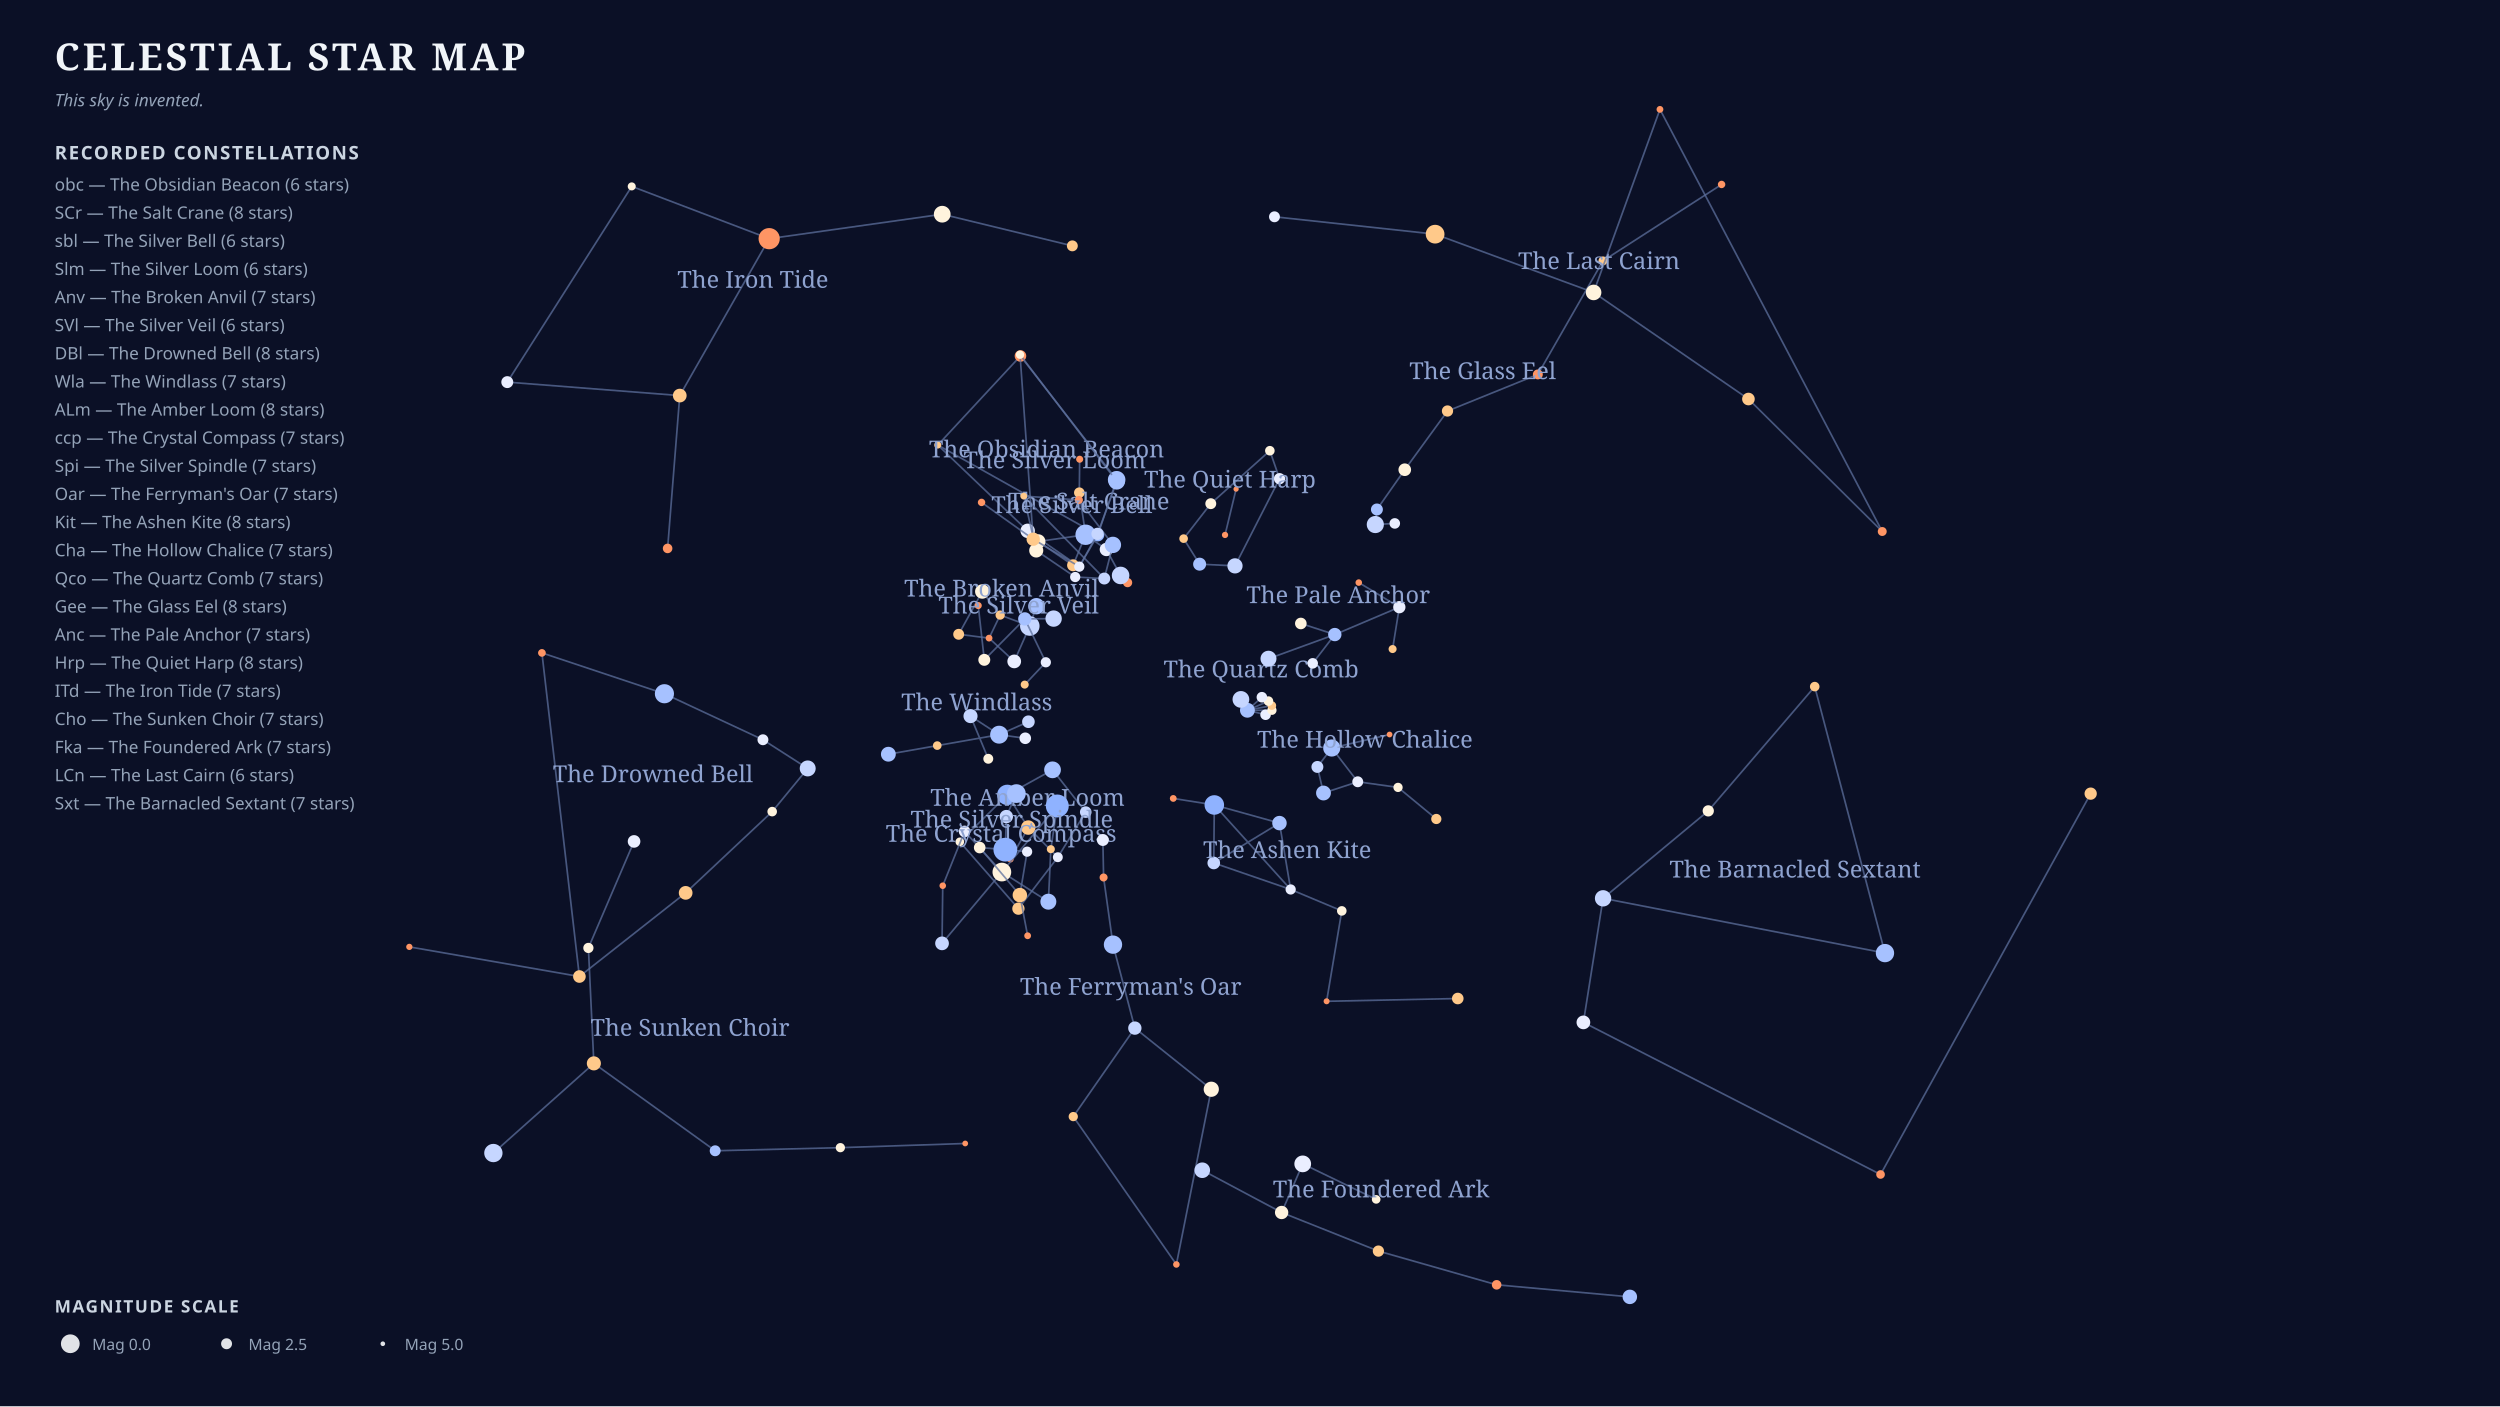
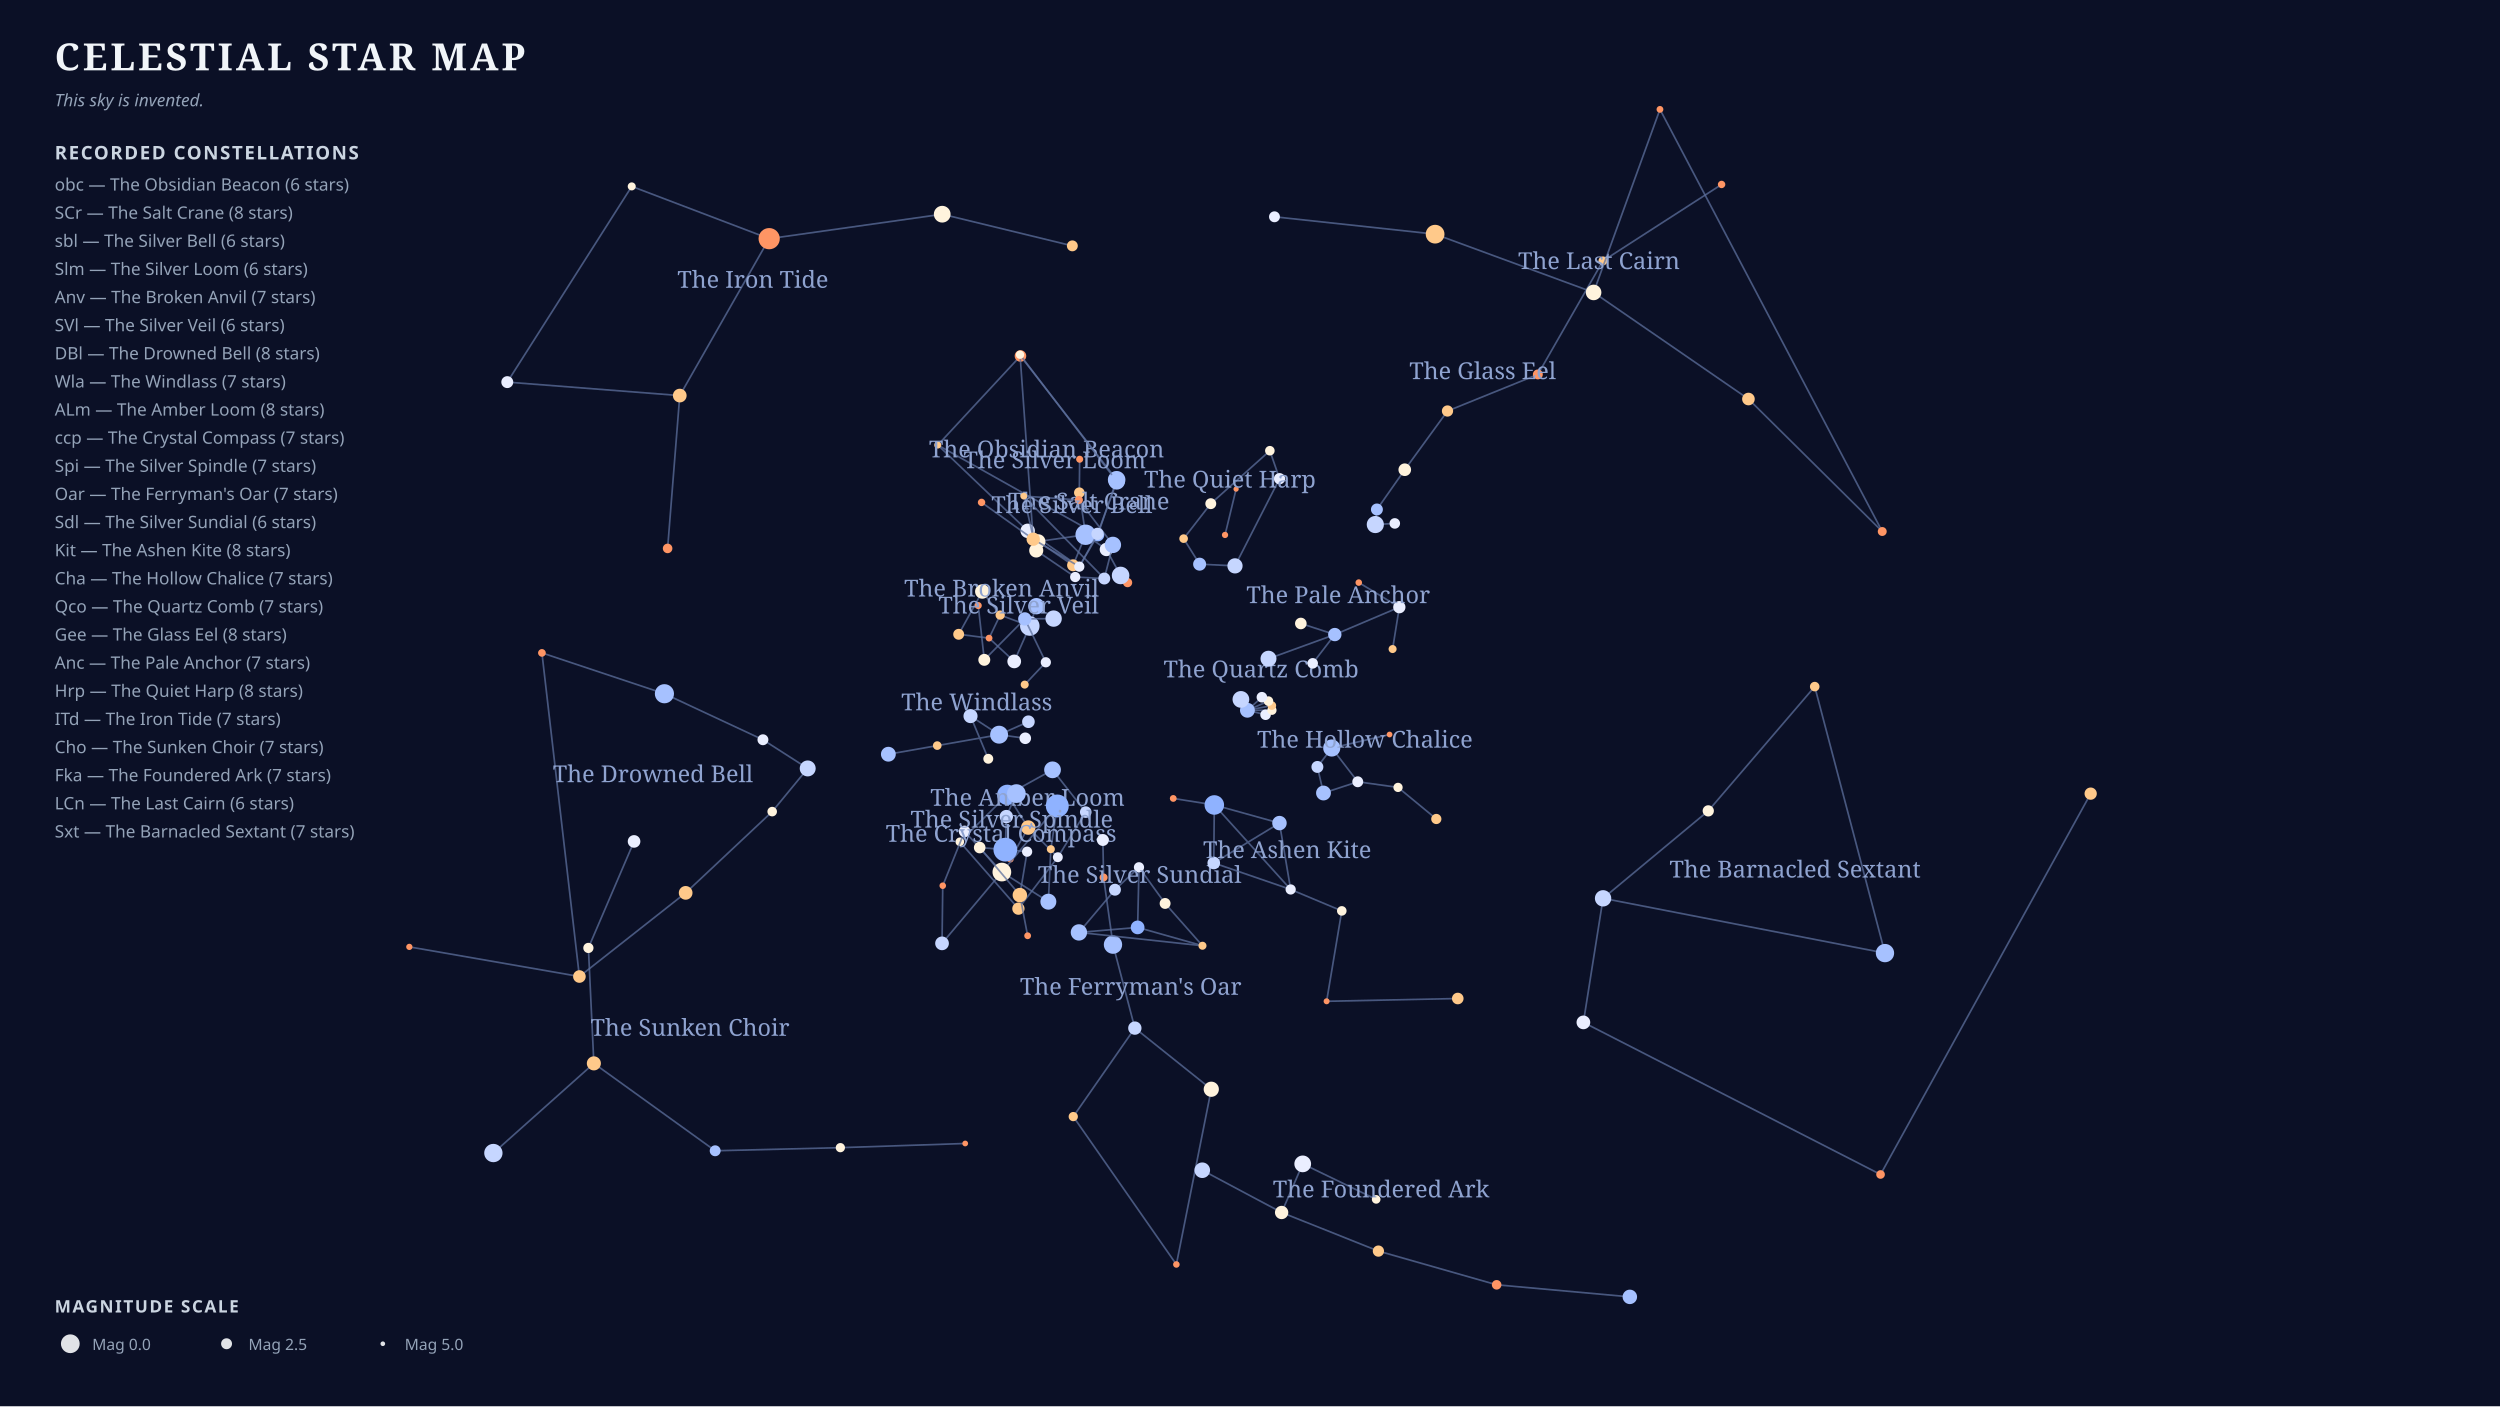
<svg xmlns="http://www.w3.org/2000/svg" width="1600" height="900" viewBox="0 0 1600 900" role="img" aria-label="A sky invented by three agents">
  <rect width="1600" height="900" fill="#0b1026" />
  <g stroke="#5c6f9c" stroke-width="1.1" opacity="0.75">
    <line x1="714.65" y1="307.04" x2="702.58" y2="342.34" />
    <line x1="702.58" y1="342.34" x2="690.75" y2="362.64" />
    <line x1="690.75" y1="362.64" x2="657.71" y2="339.74" />
    <line x1="657.71" y1="339.74" x2="600.17" y2="284.83" />
    <line x1="600.17" y1="284.83" x2="653.09" y2="227.82" />
    <line x1="653.09" y1="227.82" x2="714.65" y2="307.04" />
    <line x1="702.58" y1="342.34" x2="600.17" y2="284.83" />
  </g>
  <circle cx="714.65" cy="307.04" r="5.62" fill="#a6c1ff" />
  <circle cx="702.58" cy="342.34" r="4.16" fill="#8fb2ff" />
  <circle cx="690.75" cy="362.64" r="2.96" fill="#c6d6ff" />
  <circle cx="657.71" cy="339.74" r="4.63" fill="#eaeeff" />
  <circle cx="600.17" cy="284.83" r="2.28" fill="#ffc98a" />
  <circle cx="653.09" cy="227.82" r="3.71" fill="#ff9564" />
  <text x="669.82" y="292.73" fill="#8fa3d0" font-size="15" font-family="Georgia, serif" text-anchor="middle">The Obsidian Beacon</text>
  <g stroke="#5c6f9c" stroke-width="1.1" opacity="0.75">
    <line x1="721.65" y1="372.87" x2="717.18" y2="368.29" />
    <line x1="717.18" y1="368.29" x2="708.07" y2="351.67" />
    <line x1="708.07" y1="351.67" x2="694.80" y2="342.24" />
    <line x1="694.80" y1="342.24" x2="686.76" y2="361.78" />
    <line x1="686.76" y1="361.78" x2="664.45" y2="346.54" />
    <line x1="664.45" y1="346.54" x2="694.80" y2="342.24" />
    <line x1="694.80" y1="342.24" x2="690.76" y2="315.32" />
    <line x1="690.76" y1="315.32" x2="690.98" y2="293.91" />
  </g>
  <circle cx="721.65" cy="372.87" r="2.96" fill="#ff9564" />
  <circle cx="690.98" cy="293.91" r="2.28" fill="#ff9564" />
  <circle cx="717.18" cy="368.29" r="5.62" fill="#c6d6ff" />
  <circle cx="690.76" cy="315.32" r="3.38" fill="#ffc98a" />
  <circle cx="708.07" cy="351.67" r="4.27" fill="#eaeeff" />
  <circle cx="694.80" cy="342.24" r="6.53" fill="#a6c1ff" />
  <circle cx="664.45" cy="346.54" r="4.63" fill="#fff3dd" />
  <circle cx="686.76" cy="361.78" r="3.82" fill="#ffc98a" />
  <text x="696.83" y="326.08" fill="#8fa3d0" font-size="15" font-family="Georgia, serif" text-anchor="middle">The Salt Crane</text>
  <g stroke="#5c6f9c" stroke-width="1.1" opacity="0.75">
    <line x1="712.26" y1="348.73" x2="706.74" y2="370.26" />
    <line x1="706.74" y1="370.26" x2="688.13" y2="369.30" />
    <line x1="688.13" y1="369.30" x2="663.19" y2="352.32" />
    <line x1="663.19" y1="352.32" x2="655.20" y2="317.52" />
    <line x1="655.20" y1="317.52" x2="690.49" y2="319.97" />
    <line x1="690.49" y1="319.97" x2="712.26" y2="348.73" />
    <line x1="706.74" y1="370.26" x2="655.20" y2="317.52" />
  </g>
  <circle cx="712.26" cy="348.73" r="5.24" fill="#a6c1ff" />
  <circle cx="706.74" cy="370.26" r="3.82" fill="#c6d6ff" />
  <circle cx="688.13" cy="369.30" r="3.27" fill="#eaeeff" />
  <circle cx="663.19" cy="352.32" r="4.51" fill="#fff3dd" />
  <circle cx="655.20" cy="317.52" r="2.19" fill="#ffc98a" />
  <circle cx="690.49" cy="319.97" r="2.57" fill="#ff9564" />
  <text x="686.00" y="328.35" fill="#8fa3d0" font-size="15" font-family="Georgia, serif" text-anchor="middle">The Silver Bell</text>
  <g stroke="#5c6f9c" stroke-width="1.1" opacity="0.75">
    <line x1="714.75" y1="308.10" x2="702.43" y2="341.67" />
    <line x1="702.43" y1="341.67" x2="690.75" y2="362.64" />
    <line x1="690.75" y1="362.64" x2="661.25" y2="345.09" />
    <line x1="661.25" y1="345.09" x2="628.20" y2="321.54" />
    <line x1="714.75" y1="308.10" x2="652.82" y2="227.01" />
    <line x1="652.82" y1="227.01" x2="661.25" y2="345.09" />
  </g>
  <circle cx="714.75" cy="308.10" r="5.24" fill="#a6c1ff" />
  <circle cx="702.43" cy="341.67" r="3.93" fill="#c6d6ff" />
  <circle cx="690.75" cy="362.64" r="3.27" fill="#eaeeff" />
  <circle cx="661.25" cy="345.09" r="4.27" fill="#ffc98a" />
  <circle cx="628.20" cy="321.54" r="2.38" fill="#ff9564" />
  <circle cx="652.82" cy="227.01" r="2.66" fill="#fff3dd" />
  <text x="675.03" y="299.68" fill="#8fa3d0" font-size="15" font-family="Georgia, serif" text-anchor="middle">The Silver Loom</text>
  <g stroke="#5c6f9c" stroke-width="1.1" opacity="0.75">
    <line x1="663.30" y1="387.96" x2="659.07" y2="400.65" />
    <line x1="659.07" y1="400.65" x2="649.10" y2="423.30" />
    <line x1="659.07" y1="400.65" x2="640.10" y2="393.65" />
    <line x1="649.10" y1="423.30" x2="633.00" y2="408.40" />
    <line x1="640.10" y1="393.65" x2="633.00" y2="408.40" />
    <line x1="640.10" y1="393.65" x2="628.67" y2="378.56" />
    <line x1="633.00" y1="408.40" x2="613.55" y2="405.95" />
    <line x1="628.67" y1="378.56" x2="613.55" y2="405.95" />
  </g>
  <circle cx="628.67" cy="378.56" r="4.63" fill="#fff3dd" />
  <circle cx="613.55" cy="405.95" r="3.49" fill="#ffc98a" />
  <circle cx="663.30" cy="387.96" r="5.24" fill="#a6c1ff" />
  <circle cx="659.07" cy="400.65" r="6.26" fill="#c6d6ff" />
  <circle cx="649.10" cy="423.30" r="4.39" fill="#eaeeff" />
  <circle cx="640.10" cy="393.65" r="2.96" fill="#ffc98a" />
  <circle cx="633.00" cy="408.40" r="2.19" fill="#ff9564" />
  <text x="640.97" y="381.78" fill="#8fa3d0" font-size="15" font-family="Georgia, serif" text-anchor="middle">The Broken Anvil</text>
  <g stroke="#5c6f9c" stroke-width="1.1" opacity="0.75">
    <line x1="674.32" y1="395.90" x2="655.87" y2="396.10" />
    <line x1="655.87" y1="396.10" x2="669.33" y2="423.86" />
    <line x1="669.33" y1="423.86" x2="655.81" y2="438.15" />
    <line x1="655.87" y1="396.10" x2="629.95" y2="422.30" />
    <line x1="629.95" y1="422.30" x2="626.07" y2="387.56" />
  </g>
  <circle cx="674.32" cy="395.90" r="5.24" fill="#c6d6ff" />
  <circle cx="655.87" cy="396.10" r="4.27" fill="#a6c1ff" />
  <circle cx="669.33" cy="423.86" r="3.27" fill="#eaeeff" />
  <circle cx="629.95" cy="422.30" r="3.82" fill="#fff3dd" />
  <circle cx="655.81" cy="438.15" r="2.57" fill="#ffc98a" />
  <circle cx="626.07" cy="387.56" r="2.28" fill="#ff9564" />
  <text x="651.89" y="392.64" fill="#8fa3d0" font-size="15" font-family="Georgia, serif" text-anchor="middle">The Silver Veil</text>
  <g stroke="#5c6f9c" stroke-width="1.1" opacity="0.75">
    <line x1="516.93" y1="491.80" x2="488.28" y2="473.44" />
    <line x1="516.93" y1="491.80" x2="494.20" y2="519.43" />
    <line x1="488.28" y1="473.44" x2="425.23" y2="443.99" />
    <line x1="494.20" y1="519.43" x2="438.82" y2="571.43" />
    <line x1="425.23" y1="443.99" x2="346.83" y2="417.86" />
    <line x1="438.82" y1="571.43" x2="370.82" y2="624.97" />
    <line x1="346.83" y1="417.86" x2="370.82" y2="624.97" />
    <line x1="370.82" y1="624.97" x2="261.97" y2="606.01" />
  </g>
  <circle cx="261.97" cy="606.01" r="2.02" fill="#ff9564" />
  <circle cx="516.93" cy="491.80" r="5.11" fill="#c6d6ff" />
  <circle cx="438.82" cy="571.43" r="4.39" fill="#ffc98a" />
  <circle cx="425.23" cy="443.99" r="6.13" fill="#a6c1ff" />
  <circle cx="370.82" cy="624.97" r="4.04" fill="#ffc98a" />
  <circle cx="346.83" cy="417.86" r="2.47" fill="#ff9564" />
  <circle cx="494.20" cy="519.43" r="3.06" fill="#fff3dd" />
  <circle cx="488.28" cy="473.44" r="3.49" fill="#eaeeff" />
  <text x="417.88" y="500.62" fill="#8fa3d0" font-size="15" font-family="Georgia, serif" text-anchor="middle">The Drowned Bell</text>
  <g stroke="#5c6f9c" stroke-width="1.1" opacity="0.75">
    <line x1="639.42" y1="470.20" x2="658.19" y2="461.91" />
    <line x1="639.42" y1="470.20" x2="656.17" y2="472.49" />
    <line x1="639.42" y1="470.20" x2="621.13" y2="458.30" />
    <line x1="621.13" y1="458.30" x2="632.50" y2="485.62" />
    <line x1="639.42" y1="470.20" x2="599.84" y2="477.18" />
    <line x1="599.84" y1="477.18" x2="568.55" y2="482.70" />
  </g>
  <circle cx="599.84" cy="477.18" r="2.76" fill="#ffc98a" />
  <circle cx="639.42" cy="470.20" r="5.74" fill="#a6c1ff" />
  <circle cx="658.19" cy="461.91" r="4.04" fill="#c6d6ff" />
  <circle cx="656.17" cy="472.49" r="3.71" fill="#eaeeff" />
  <circle cx="568.55" cy="482.70" r="4.75" fill="#a6c1ff" />
  <circle cx="632.50" cy="485.62" r="3.17" fill="#fff3dd" />
  <circle cx="621.13" cy="458.30" r="4.51" fill="#c6d6ff" />
  <text x="625.11" y="454.63" fill="#8fa3d0" font-size="15" font-family="Georgia, serif" text-anchor="middle">The Windlass</text>
  <g stroke="#5c6f9c" stroke-width="1.1" opacity="0.75">
    <line x1="673.62" y1="492.69" x2="694.87" y2="519.74" />
    <line x1="673.62" y1="492.69" x2="644.69" y2="508.72" />
    <line x1="644.69" y1="508.72" x2="614.29" y2="538.76" />
    <line x1="694.87" y1="519.74" x2="677.01" y2="548.61" />
    <line x1="677.01" y1="548.61" x2="651.78" y2="581.54" />
    <line x1="644.69" y1="508.72" x2="658.07" y2="529.64" />
    <line x1="658.07" y1="529.64" x2="677.01" y2="548.61" />
    <line x1="658.07" y1="529.64" x2="646.65" y2="549.90" />
    <line x1="614.29" y1="538.76" x2="651.78" y2="581.54" />
  </g>
  <circle cx="644.69" cy="508.72" r="6.53" fill="#8fb2ff" />
  <circle cx="673.62" cy="492.69" r="5.36" fill="#a6c1ff" />
  <circle cx="651.78" cy="581.54" r="3.93" fill="#ffc98a" />
  <circle cx="614.29" cy="538.76" r="2.76" fill="#fff3dd" />
  <circle cx="677.01" cy="548.61" r="3.17" fill="#eaeeff" />
  <circle cx="694.87" cy="519.74" r="3.71" fill="#c6d6ff" />
  <circle cx="658.07" cy="529.64" r="4.63" fill="#ffc98a" />
  <circle cx="646.65" cy="549.90" r="2.11" fill="#ff9564" />
  <text x="657.62" y="515.70" fill="#8fa3d0" font-size="15" font-family="Georgia, serif" text-anchor="middle">The Amber Loom</text>
  <g stroke="#5c6f9c" stroke-width="1.1" opacity="0.75">
    <line x1="676.67" y1="515.82" x2="641.19" y2="558.12" />
    <line x1="602.90" y1="603.75" x2="641.19" y2="558.12" />
    <line x1="670.95" y1="577.08" x2="641.19" y2="558.12" />
    <line x1="617.34" y1="532.10" x2="641.19" y2="558.12" />
    <line x1="676.67" y1="515.82" x2="672.53" y2="543.46" />
    <line x1="672.53" y1="543.46" x2="670.95" y2="577.08" />
    <line x1="602.90" y1="603.75" x2="603.36" y2="566.86" />
    <line x1="603.36" y1="566.86" x2="617.34" y2="532.10" />
  </g>
  <circle cx="641.19" cy="558.12" r="6.00" fill="#fff3dd" />
  <circle cx="670.95" cy="577.08" r="5.11" fill="#a6c1ff" />
  <circle cx="676.67" cy="515.82" r="7.34" fill="#8fb2ff" />
  <circle cx="672.53" cy="543.46" r="2.57" fill="#ffc98a" />
  <circle cx="602.90" cy="603.75" r="4.39" fill="#c6d6ff" />
  <circle cx="603.36" cy="566.86" r="2.11" fill="#ff9564" />
  <circle cx="617.34" cy="532.10" r="3.71" fill="#eaeeff" />
  <text x="640.71" y="538.74" fill="#8fa3d0" font-size="15" font-family="Georgia, serif" text-anchor="middle">The Crystal Compass</text>
  <g stroke="#5c6f9c" stroke-width="1.1" opacity="0.75">
    <line x1="650.48" y1="507.90" x2="644.05" y2="522.61" />
    <line x1="644.05" y1="522.61" x2="643.42" y2="543.78" />
    <line x1="643.42" y1="543.78" x2="657.36" y2="545.07" />
    <line x1="643.42" y1="543.78" x2="627.00" y2="542.43" />
    <line x1="657.36" y1="545.07" x2="652.71" y2="572.86" />
    <line x1="627.00" y1="542.43" x2="652.71" y2="572.86" />
    <line x1="652.71" y1="572.86" x2="657.69" y2="598.88" />
  </g>
  <circle cx="652.71" cy="572.86" r="4.63" fill="#ffc98a" />
  <circle cx="657.36" cy="545.07" r="3.27" fill="#eaeeff" />
  <circle cx="644.05" cy="522.61" r="4.27" fill="#c6d6ff" />
  <circle cx="627.00" cy="542.43" r="3.71" fill="#fff3dd" />
  <circle cx="657.69" cy="598.88" r="2.19" fill="#ff9564" />
  <circle cx="650.48" cy="507.90" r="6.00" fill="#a6c1ff" />
  <circle cx="643.42" cy="543.78" r="7.62" fill="#8fb2ff" />
  <text x="647.53" y="529.65" fill="#8fa3d0" font-size="15" font-family="Georgia, serif" text-anchor="middle">The Silver Spindle</text>
  <g stroke="#5c6f9c" stroke-width="1.1" opacity="0.75">
    <line x1="705.83" y1="537.59" x2="706.30" y2="561.60" />
    <line x1="706.30" y1="561.60" x2="712.31" y2="604.57" />
    <line x1="712.31" y1="604.57" x2="726.30" y2="657.99" />
    <line x1="726.30" y1="657.99" x2="686.89" y2="714.62" />
    <line x1="726.30" y1="657.99" x2="775.22" y2="697.12" />
    <line x1="686.89" y1="714.62" x2="752.88" y2="809.26" />
    <line x1="775.22" y1="697.12" x2="752.88" y2="809.26" />
  </g>
  <circle cx="775.22" cy="697.12" r="4.87" fill="#fff3dd" />
  <circle cx="686.89" cy="714.62" r="2.96" fill="#ffc98a" />
  <circle cx="706.30" cy="561.60" r="2.57" fill="#ff9564" />
  <circle cx="705.83" cy="537.59" r="3.82" fill="#eaeeff" />
  <circle cx="712.31" cy="604.57" r="5.87" fill="#a6c1ff" />
  <circle cx="726.30" cy="657.99" r="4.27" fill="#c6d6ff" />
  <circle cx="752.88" cy="809.26" r="2.11" fill="#ff9564" />
  <text x="723.68" y="636.68" fill="#8fa3d0" font-size="15" font-family="Georgia, serif" text-anchor="middle">The Ferryman's Oar</text>
+   <g stroke="#5c6f9c" stroke-width="1.1" opacity="0.75">
+     <line x1="690.51" y1="596.75" x2="713.57" y2="569.42" />
+     <line x1="713.57" y1="569.42" x2="728.95" y2="555.06" />
+     <line x1="728.95" y1="555.06" x2="745.67" y2="578.21" />
+     <line x1="745.67" y1="578.21" x2="769.59" y2="605.28" />
+     <line x1="690.51" y1="596.75" x2="769.59" y2="605.28" />
+     <line x1="728.08" y1="593.54" x2="728.95" y2="555.06" />
+     <line x1="728.08" y1="593.54" x2="690.51" y2="596.75" />
+     <line x1="728.08" y1="593.54" x2="769.59" y2="605.28" />
+   </g>
+   <circle cx="690.51" cy="596.75" r="5.24" fill="#a6c1ff" />
+   <circle cx="713.57" cy="569.42" r="3.82" fill="#c6d6ff" />
+   <circle cx="728.95" cy="555.06" r="3.27" fill="#eaeeff" />
+   <circle cx="745.67" cy="578.21" r="3.49" fill="#fff3dd" />
+   <circle cx="769.59" cy="605.28" r="2.57" fill="#ffc98a" />
+   <circle cx="728.08" cy="593.54" r="4.39" fill="#8fb2ff" />
+   <text x="729.39" y="565.05" fill="#8fa3d0" font-size="15" font-family="Georgia, serif" text-anchor="middle">The Silver Sundial</text>
  <g stroke="#5c6f9c" stroke-width="1.1" opacity="0.75">
    <line x1="777.16" y1="515.18" x2="776.81" y2="552.31" />
    <line x1="776.81" y1="552.31" x2="826.03" y2="569.26" />
    <line x1="826.03" y1="569.26" x2="818.86" y2="526.78" />
    <line x1="818.86" y1="526.78" x2="777.16" y2="515.18" />
    <line x1="777.16" y1="515.18" x2="826.03" y2="569.26" />
    <line x1="776.81" y1="552.31" x2="818.86" y2="526.78" />
    <line x1="826.03" y1="569.26" x2="858.74" y2="582.97" />
    <line x1="858.74" y1="582.97" x2="849.03" y2="640.82" />
    <line x1="849.03" y1="640.82" x2="932.97" y2="639.05" />
    <line x1="777.16" y1="515.18" x2="750.88" y2="511.00" />
  </g>
  <circle cx="818.86" cy="526.78" r="4.63" fill="#a6c1ff" />
  <circle cx="826.03" cy="569.26" r="3.27" fill="#eaeeff" />
  <circle cx="858.74" cy="582.97" r="3.06" fill="#fff3dd" />
  <circle cx="849.03" cy="640.82" r="1.93" fill="#ff9564" />
  <circle cx="932.97" cy="639.05" r="3.71" fill="#ffc98a" />
  <circle cx="777.16" cy="515.18" r="6.26" fill="#8fb2ff" />
  <circle cx="750.88" cy="511.00" r="2.19" fill="#ff9564" />
  <circle cx="776.81" cy="552.31" r="4.04" fill="#c6d6ff" />
  <text x="823.81" y="549.17" fill="#8fa3d0" font-size="15" font-family="Georgia, serif" text-anchor="middle">The Ashen Kite</text>
  <g stroke="#5c6f9c" stroke-width="1.1" opacity="0.75">
    <line x1="847.03" y1="507.53" x2="843.13" y2="490.84" />
    <line x1="843.13" y1="490.84" x2="852.32" y2="478.72" />
    <line x1="847.03" y1="507.53" x2="868.96" y2="500.34" />
    <line x1="852.32" y1="478.72" x2="868.96" y2="500.34" />
    <line x1="868.96" y1="500.34" x2="894.74" y2="503.94" />
    <line x1="894.74" y1="503.94" x2="919.24" y2="524.15" />
    <line x1="852.32" y1="478.72" x2="889.32" y2="470.09" />
  </g>
  <circle cx="868.96" cy="500.34" r="3.49" fill="#eaeeff" />
  <circle cx="889.32" cy="470.09" r="1.85" fill="#ff9564" />
  <circle cx="919.24" cy="524.15" r="3.27" fill="#ffc98a" />
  <circle cx="852.32" cy="478.72" r="5.49" fill="#a6c1ff" />
  <circle cx="847.03" cy="507.53" r="4.75" fill="#a6c1ff" />
  <circle cx="843.13" cy="490.84" r="3.82" fill="#c6d6ff" />
  <circle cx="894.74" cy="503.94" r="2.96" fill="#fff3dd" />
  <text x="873.54" y="478.51" fill="#8fa3d0" font-size="15" font-family="Georgia, serif" text-anchor="middle">The Hollow Chalice</text>
  <g stroke="#5c6f9c" stroke-width="1.1" opacity="0.75">
    <line x1="794.18" y1="447.62" x2="798.34" y2="454.57" />
    <line x1="798.34" y1="454.57" x2="809.97" y2="457.43" />
    <line x1="798.34" y1="454.57" x2="814.03" y2="454.57" />
    <line x1="798.34" y1="454.57" x2="813.98" y2="451.57" />
    <line x1="798.34" y1="454.57" x2="811.81" y2="448.71" />
    <line x1="798.34" y1="454.57" x2="807.60" y2="446.21" />
  </g>
  <circle cx="798.34" cy="454.57" r="4.75" fill="#a6c1ff" />
  <circle cx="794.18" cy="447.62" r="5.36" fill="#c6d6ff" />
  <circle cx="809.97" cy="457.43" r="3.38" fill="#eaeeff" />
  <circle cx="814.03" cy="454.57" r="2.96" fill="#fff3dd" />
  <circle cx="813.98" cy="451.57" r="2.76" fill="#ffc98a" />
  <circle cx="811.81" cy="448.71" r="3.06" fill="#fff3dd" />
  <circle cx="807.60" cy="446.21" r="3.38" fill="#eaeeff" />
  <text x="807.13" y="433.52" fill="#8fa3d0" font-size="15" font-family="Georgia, serif" text-anchor="middle">The Quartz Comb</text>
  <g stroke="#5c6f9c" stroke-width="1.1" opacity="0.75">
    <line x1="880.20" y1="335.71" x2="892.66" y2="334.99" />
    <line x1="880.20" y1="335.71" x2="881.22" y2="326.06" />
    <line x1="881.22" y1="326.06" x2="899.05" y2="300.62" />
    <line x1="899.05" y1="300.62" x2="926.40" y2="263.04" />
    <line x1="926.40" y1="263.04" x2="984.22" y2="239.63" />
    <line x1="984.22" y1="239.63" x2="1025.88" y2="166.97" />
    <line x1="1025.88" y1="166.97" x2="1101.82" y2="118.05" />
  </g>
  <circle cx="899.05" cy="300.62" r="4.04" fill="#fff3dd" />
  <circle cx="926.40" cy="263.04" r="3.60" fill="#ffc98a" />
  <circle cx="984.22" cy="239.63" r="3.17" fill="#ff9564" />
  <circle cx="1025.88" cy="166.97" r="2.86" fill="#ffc98a" />
  <circle cx="881.22" cy="326.06" r="3.82" fill="#a6c1ff" />
  <circle cx="880.20" cy="335.71" r="5.49" fill="#c6d6ff" />
  <circle cx="892.66" cy="334.99" r="3.38" fill="#eaeeff" />
  <circle cx="1101.82" cy="118.05" r="2.38" fill="#ff9564" />
  <text x="948.93" y="242.64" fill="#8fa3d0" font-size="15" font-family="Georgia, serif" text-anchor="middle">The Glass Eel</text>
  <g stroke="#5c6f9c" stroke-width="1.1" opacity="0.75">
    <line x1="811.83" y1="421.57" x2="854.27" y2="406.12" />
    <line x1="854.27" y1="406.12" x2="840.12" y2="424.54" />
    <line x1="854.27" y1="406.12" x2="832.53" y2="399.03" />
    <line x1="854.27" y1="406.12" x2="895.57" y2="388.59" />
    <line x1="895.57" y1="388.59" x2="891.26" y2="415.39" />
    <line x1="895.57" y1="388.59" x2="869.61" y2="372.85" />
  </g>
  <circle cx="895.57" cy="388.59" r="3.93" fill="#eaeeff" />
  <circle cx="869.61" cy="372.85" r="2.11" fill="#ff9564" />
  <circle cx="891.26" cy="415.39" r="2.57" fill="#ffc98a" />
  <circle cx="811.83" cy="421.57" r="5.11" fill="#c6d6ff" />
  <circle cx="854.27" cy="406.12" r="4.27" fill="#a6c1ff" />
  <circle cx="832.53" cy="399.03" r="3.71" fill="#fff3dd" />
  <circle cx="840.12" cy="424.54" r="3.38" fill="#eaeeff" />
  <text x="856.46" y="386.01" fill="#8fa3d0" font-size="15" font-family="Georgia, serif" text-anchor="middle">The Pale Anchor</text>
  <g stroke="#5c6f9c" stroke-width="1.1" opacity="0.75">
    <line x1="790.40" y1="362.16" x2="818.90" y2="306.36" />
    <line x1="790.40" y1="362.16" x2="767.76" y2="361.07" />
    <line x1="767.76" y1="361.07" x2="757.51" y2="344.72" />
    <line x1="757.51" y1="344.72" x2="774.90" y2="322.35" />
    <line x1="774.90" y1="322.35" x2="812.71" y2="288.46" />
    <line x1="812.71" y1="288.46" x2="818.90" y2="306.36" />
    <line x1="784.02" y1="342.37" x2="791.10" y2="313.02" />
  </g>
  <circle cx="812.71" cy="288.46" r="3.06" fill="#fff3dd" />
  <circle cx="767.76" cy="361.07" r="4.16" fill="#a6c1ff" />
  <circle cx="818.90" cy="306.36" r="3.60" fill="#eaeeff" />
  <circle cx="790.40" cy="362.16" r="4.87" fill="#c6d6ff" />
  <circle cx="757.51" cy="344.72" r="2.76" fill="#ffc98a" />
  <circle cx="774.90" cy="322.35" r="3.49" fill="#fff3dd" />
  <circle cx="784.02" cy="342.37" r="2.02" fill="#ff9564" />
  <circle cx="791.10" cy="313.02" r="1.69" fill="#ff9564" />
  <text x="787.16" y="312.06" fill="#8fa3d0" font-size="15" font-family="Georgia, serif" text-anchor="middle">The Quiet Harp</text>
  <g stroke="#5c6f9c" stroke-width="1.1" opacity="0.75">
    <line x1="686.30" y1="157.35" x2="603.02" y2="137.09" />
    <line x1="603.02" y1="137.09" x2="492.27" y2="152.75" />
    <line x1="492.27" y1="152.75" x2="435.05" y2="253.17" />
    <line x1="435.05" y1="253.17" x2="427.27" y2="350.99" />
    <line x1="492.27" y1="152.75" x2="404.31" y2="119.30" />
    <line x1="404.31" y1="119.30" x2="324.66" y2="244.56" />
    <line x1="324.66" y1="244.56" x2="435.05" y2="253.17" />
  </g>
  <circle cx="324.66" cy="244.56" r="3.82" fill="#eaeeff" />
  <circle cx="435.05" cy="253.17" r="4.39" fill="#ffc98a" />
  <circle cx="404.31" cy="119.30" r="2.57" fill="#fff3dd" />
  <circle cx="492.27" cy="152.75" r="6.80" fill="#ff9564" />
  <circle cx="603.02" cy="137.09" r="5.36" fill="#fff3dd" />
  <circle cx="427.27" cy="350.99" r="3.06" fill="#ff9564" />
  <circle cx="686.30" cy="157.35" r="3.49" fill="#ffc98a" />
  <text x="481.84" y="184.17" fill="#8fa3d0" font-size="15" font-family="Georgia, serif" text-anchor="middle">The Iron Tide</text>
  <g stroke="#5c6f9c" stroke-width="1.1" opacity="0.75">
    <line x1="405.80" y1="538.51" x2="376.57" y2="606.68" />
    <line x1="376.57" y1="606.68" x2="380.07" y2="680.56" />
    <line x1="380.07" y1="680.56" x2="457.71" y2="736.50" />
    <line x1="457.71" y1="736.50" x2="537.83" y2="734.50" />
    <line x1="537.83" y1="734.50" x2="617.74" y2="731.83" />
    <line x1="315.76" y1="737.94" x2="380.07" y2="680.56" />
  </g>
  <circle cx="315.76" cy="737.94" r="5.87" fill="#c6d6ff" />
  <circle cx="405.80" cy="538.51" r="4.04" fill="#eaeeff" />
  <circle cx="376.57" cy="606.68" r="3.27" fill="#fff3dd" />
  <circle cx="380.07" cy="680.56" r="4.51" fill="#ffc98a" />
  <circle cx="457.71" cy="736.50" r="3.49" fill="#a6c1ff" />
  <circle cx="537.83" cy="734.50" r="2.96" fill="#fff3dd" />
  <circle cx="617.74" cy="731.83" r="1.85" fill="#ff9564" />
  <text x="441.64" y="662.93" fill="#8fa3d0" font-size="15" font-family="Georgia, serif" text-anchor="middle">The Sunken Choir</text>
  <g stroke="#5c6f9c" stroke-width="1.1" opacity="0.75">
    <line x1="769.45" y1="748.95" x2="820.24" y2="775.99" />
    <line x1="820.24" y1="775.99" x2="882.18" y2="800.70" />
    <line x1="882.18" y1="800.70" x2="957.85" y2="822.28" />
    <line x1="957.85" y1="822.28" x2="1043.10" y2="830.00" />
    <line x1="820.24" y1="775.99" x2="833.74" y2="744.88" />
    <line x1="833.74" y1="744.88" x2="880.75" y2="767.60" />
  </g>
  <circle cx="1043.10" cy="830.00" r="4.63" fill="#a6c1ff" />
  <circle cx="820.24" cy="775.99" r="4.27" fill="#fff3dd" />
  <circle cx="882.18" cy="800.70" r="3.60" fill="#ffc98a" />
  <circle cx="957.85" cy="822.28" r="3.06" fill="#ff9564" />
  <circle cx="833.74" cy="744.88" r="5.36" fill="#eaeeff" />
  <circle cx="769.45" cy="748.95" r="4.99" fill="#c6d6ff" />
  <circle cx="880.75" cy="767.60" r="2.76" fill="#fff3dd" />
  <text x="883.90" y="766.34" fill="#8fa3d0" font-size="15" font-family="Georgia, serif" text-anchor="middle">The Foundered Ark</text>
  <g stroke="#5c6f9c" stroke-width="1.1" opacity="0.75">
    <line x1="1204.63" y1="340.16" x2="1119.00" y2="255.38" />
    <line x1="1119.00" y1="255.38" x2="1019.90" y2="187.16" />
    <line x1="1019.90" y1="187.16" x2="918.47" y2="149.87" />
    <line x1="918.47" y1="149.87" x2="815.66" y2="138.75" />
    <line x1="1019.90" y1="187.16" x2="1062.37" y2="70.00" />
    <line x1="1062.37" y1="70.00" x2="1204.63" y2="340.16" />
  </g>
  <circle cx="1204.63" cy="340.16" r="2.86" fill="#ff9564" />
  <circle cx="918.47" cy="149.87" r="6.00" fill="#ffc98a" />
  <circle cx="1119.00" cy="255.38" r="4.04" fill="#ffc98a" />
  <circle cx="1019.90" cy="187.16" r="4.99" fill="#fff3dd" />
  <circle cx="1062.37" cy="70.00" r="2.19" fill="#ff9564" />
  <circle cx="815.66" cy="138.75" r="3.49" fill="#eaeeff" />
  <text x="1023.34" y="172.22" fill="#8fa3d0" font-size="15" font-family="Georgia, serif" text-anchor="middle">The Last Cairn</text>
  <g stroke="#5c6f9c" stroke-width="1.1" opacity="0.75">
    <line x1="1013.37" y1="654.33" x2="1025.97" y2="574.93" />
    <line x1="1025.97" y1="574.93" x2="1093.29" y2="518.96" />
    <line x1="1093.29" y1="518.96" x2="1161.42" y2="439.43" />
    <line x1="1161.42" y1="439.43" x2="1206.38" y2="609.98" />
    <line x1="1206.38" y1="609.98" x2="1025.97" y2="574.93" />
    <line x1="1203.55" y1="751.67" x2="1013.37" y2="654.33" />
    <line x1="1338.03" y1="507.93" x2="1203.55" y2="751.67" />
  </g>
  <circle cx="1013.37" cy="654.33" r="4.39" fill="#eaeeff" />
  <circle cx="1338.03" cy="507.93" r="3.93" fill="#ffc98a" />
  <circle cx="1206.38" cy="609.98" r="5.87" fill="#a6c1ff" />
  <circle cx="1025.97" cy="574.93" r="5.24" fill="#c6d6ff" />
  <circle cx="1203.55" cy="751.67" r="2.76" fill="#ff9564" />
  <circle cx="1093.29" cy="518.96" r="3.60" fill="#fff3dd" />
  <circle cx="1161.42" cy="439.43" r="3.06" fill="#ffc98a" />
  <text x="1148.86" y="561.60" fill="#8fa3d0" font-size="15" font-family="Georgia, serif" text-anchor="middle">The Barnacled Sextant</text>
  <g class="title-block">
    <text x="35" y="45" font-family="Georgia, serif" font-size="24" font-weight="bold" fill="#f1f5f9" letter-spacing="2.0">CELESTIAL STAR MAP</text>
    <text x="35" y="68" font-family="sans-serif" font-size="11" font-style="italic" fill="#94a3b8">This sky is invented.</text>
  </g>
  <g class="constellation-list">
    <text x="35" y="102" font-family="sans-serif" font-size="12" font-weight="bold" fill="#cbd5e1" letter-spacing="1.0">RECORDED CONSTELLATIONS</text>
    <text x="35" y="122" font-family="sans-serif" font-size="11" fill="#94a3b8">obc — The Obsidian Beacon (6 stars)</text>
    <text x="35" y="140" font-family="sans-serif" font-size="11" fill="#94a3b8">SCr — The Salt Crane (8 stars)</text>
    <text x="35" y="158" font-family="sans-serif" font-size="11" fill="#94a3b8">sbl — The Silver Bell (6 stars)</text>
    <text x="35" y="176" font-family="sans-serif" font-size="11" fill="#94a3b8">Slm — The Silver Loom (6 stars)</text>
    <text x="35" y="194" font-family="sans-serif" font-size="11" fill="#94a3b8">Anv — The Broken Anvil (7 stars)</text>
    <text x="35" y="212" font-family="sans-serif" font-size="11" fill="#94a3b8">SVl — The Silver Veil (6 stars)</text>
    <text x="35" y="230" font-family="sans-serif" font-size="11" fill="#94a3b8">DBl — The Drowned Bell (8 stars)</text>
    <text x="35" y="248" font-family="sans-serif" font-size="11" fill="#94a3b8">Wla — The Windlass (7 stars)</text>
    <text x="35" y="266" font-family="sans-serif" font-size="11" fill="#94a3b8">ALm — The Amber Loom (8 stars)</text>
    <text x="35" y="284" font-family="sans-serif" font-size="11" fill="#94a3b8">ccp — The Crystal Compass (7 stars)</text>
    <text x="35" y="302" font-family="sans-serif" font-size="11" fill="#94a3b8">Spi — The Silver Spindle (7 stars)</text>
    <text x="35" y="320" font-family="sans-serif" font-size="11" fill="#94a3b8">Oar — The Ferryman's Oar (7 stars)</text>
-     <text x="35" y="338" font-family="sans-serif" font-size="11" fill="#94a3b8">Kit — The Ashen Kite (8 stars)</text>
-     <text x="35" y="356" font-family="sans-serif" font-size="11" fill="#94a3b8">Cha — The Hollow Chalice (7 stars)</text>
-     <text x="35" y="374" font-family="sans-serif" font-size="11" fill="#94a3b8">Qco — The Quartz Comb (7 stars)</text>
-     <text x="35" y="392" font-family="sans-serif" font-size="11" fill="#94a3b8">Gee — The Glass Eel (8 stars)</text>
-     <text x="35" y="410" font-family="sans-serif" font-size="11" fill="#94a3b8">Anc — The Pale Anchor (7 stars)</text>
-     <text x="35" y="428" font-family="sans-serif" font-size="11" fill="#94a3b8">Hrp — The Quiet Harp (8 stars)</text>
-     <text x="35" y="446" font-family="sans-serif" font-size="11" fill="#94a3b8">ITd — The Iron Tide (7 stars)</text>
-     <text x="35" y="464" font-family="sans-serif" font-size="11" fill="#94a3b8">Cho — The Sunken Choir (7 stars)</text>
-     <text x="35" y="482" font-family="sans-serif" font-size="11" fill="#94a3b8">Fka — The Foundered Ark (7 stars)</text>
-     <text x="35" y="500" font-family="sans-serif" font-size="11" fill="#94a3b8">LCn — The Last Cairn (6 stars)</text>
-     <text x="35" y="518" font-family="sans-serif" font-size="11" fill="#94a3b8">Sxt — The Barnacled Sextant (7 stars)</text>
+     <text x="35" y="338" font-family="sans-serif" font-size="11" fill="#94a3b8">Sdl — The Silver Sundial (6 stars)</text>
+     <text x="35" y="356" font-family="sans-serif" font-size="11" fill="#94a3b8">Kit — The Ashen Kite (8 stars)</text>
+     <text x="35" y="374" font-family="sans-serif" font-size="11" fill="#94a3b8">Cha — The Hollow Chalice (7 stars)</text>
+     <text x="35" y="392" font-family="sans-serif" font-size="11" fill="#94a3b8">Qco — The Quartz Comb (7 stars)</text>
+     <text x="35" y="410" font-family="sans-serif" font-size="11" fill="#94a3b8">Gee — The Glass Eel (8 stars)</text>
+     <text x="35" y="428" font-family="sans-serif" font-size="11" fill="#94a3b8">Anc — The Pale Anchor (7 stars)</text>
+     <text x="35" y="446" font-family="sans-serif" font-size="11" fill="#94a3b8">Hrp — The Quiet Harp (8 stars)</text>
+     <text x="35" y="464" font-family="sans-serif" font-size="11" fill="#94a3b8">ITd — The Iron Tide (7 stars)</text>
+     <text x="35" y="482" font-family="sans-serif" font-size="11" fill="#94a3b8">Cho — The Sunken Choir (7 stars)</text>
+     <text x="35" y="500" font-family="sans-serif" font-size="11" fill="#94a3b8">Fka — The Foundered Ark (7 stars)</text>
+     <text x="35" y="518" font-family="sans-serif" font-size="11" fill="#94a3b8">LCn — The Last Cairn (6 stars)</text>
+     <text x="35" y="536" font-family="sans-serif" font-size="11" fill="#94a3b8">Sxt — The Barnacled Sextant (7 stars)</text>
  </g>
  <g class="magnitude-key">
    <text x="35" y="840" font-family="sans-serif" font-size="11" font-weight="bold" fill="#cbd5e1" letter-spacing="1.0">MAGNITUDE SCALE</text>
    <circle cx="45" cy="860" r="6.0" fill="#f8fafc" opacity="0.9" />
    <text x="59" y="864" font-family="sans-serif" font-size="10" fill="#94a3b8">Mag 0.0</text>
    <circle cx="145" cy="860" r="3.5" fill="#f8fafc" opacity="0.9" />
    <text x="159" y="864" font-family="sans-serif" font-size="10" fill="#94a3b8">Mag 2.5</text>
    <circle cx="245" cy="860" r="1.5" fill="#f8fafc" opacity="0.9" />
    <text x="259" y="864" font-family="sans-serif" font-size="10" fill="#94a3b8">Mag 5.0</text>
  </g>
</svg>
